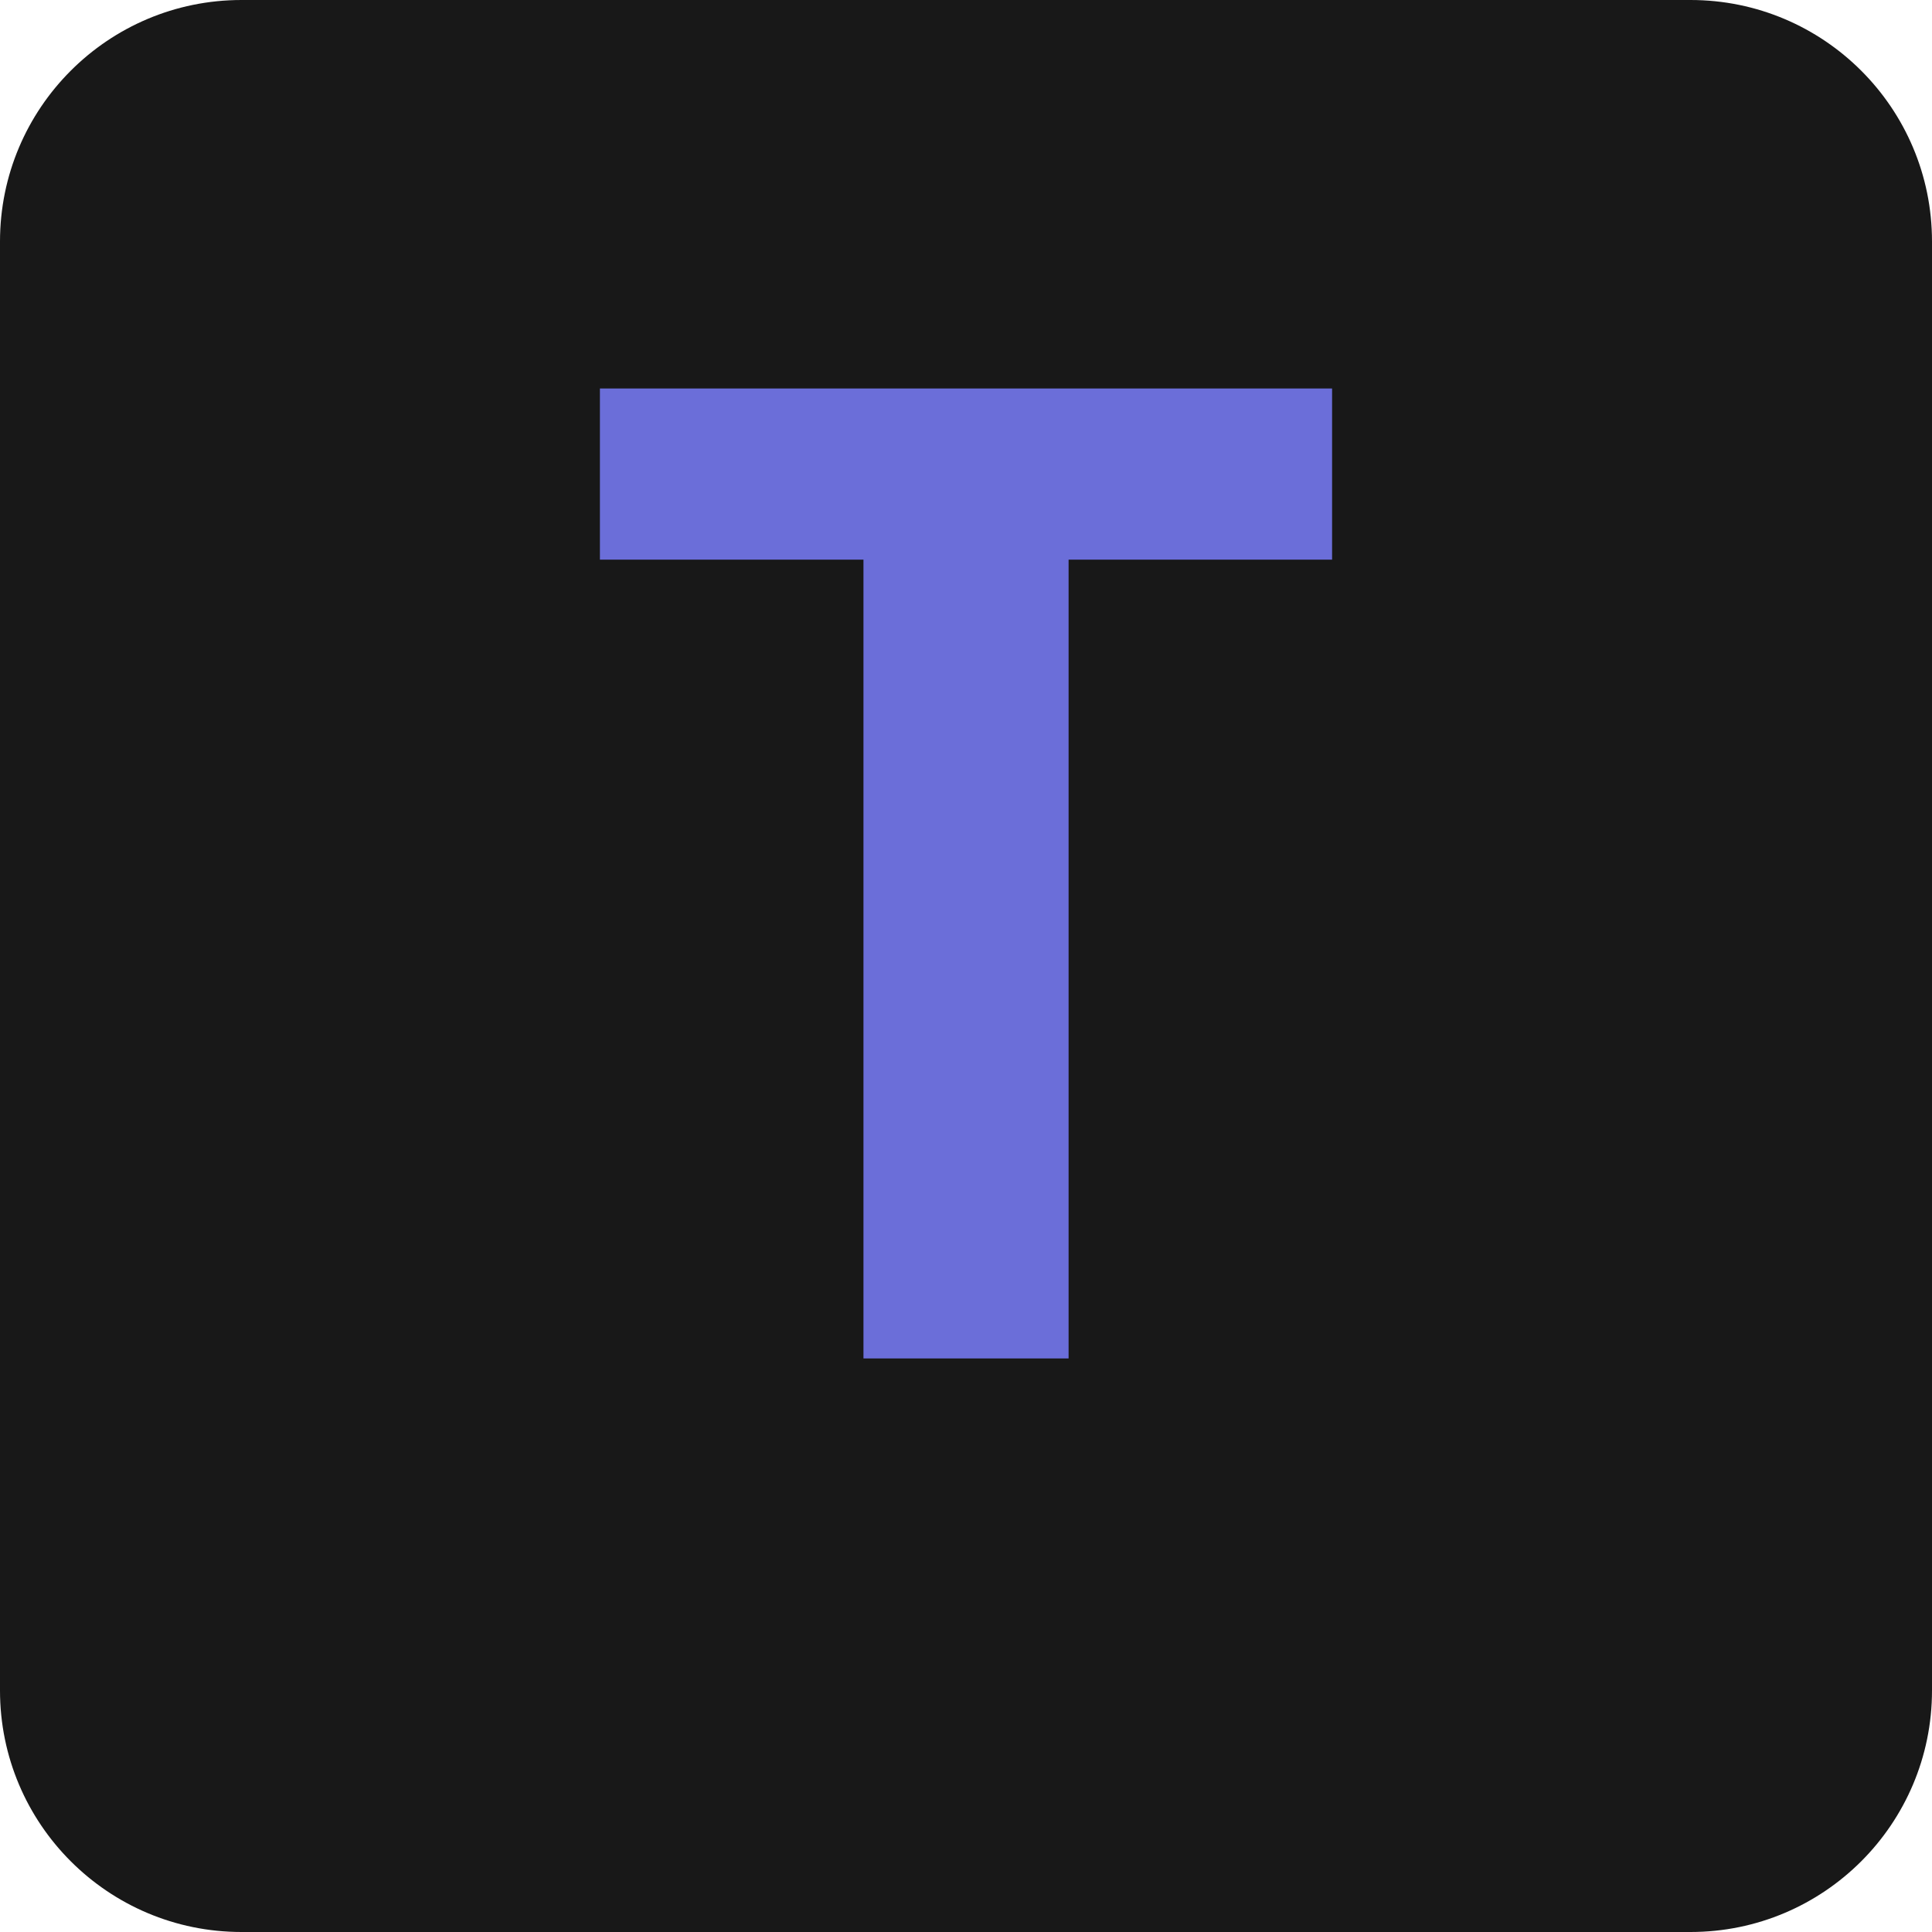
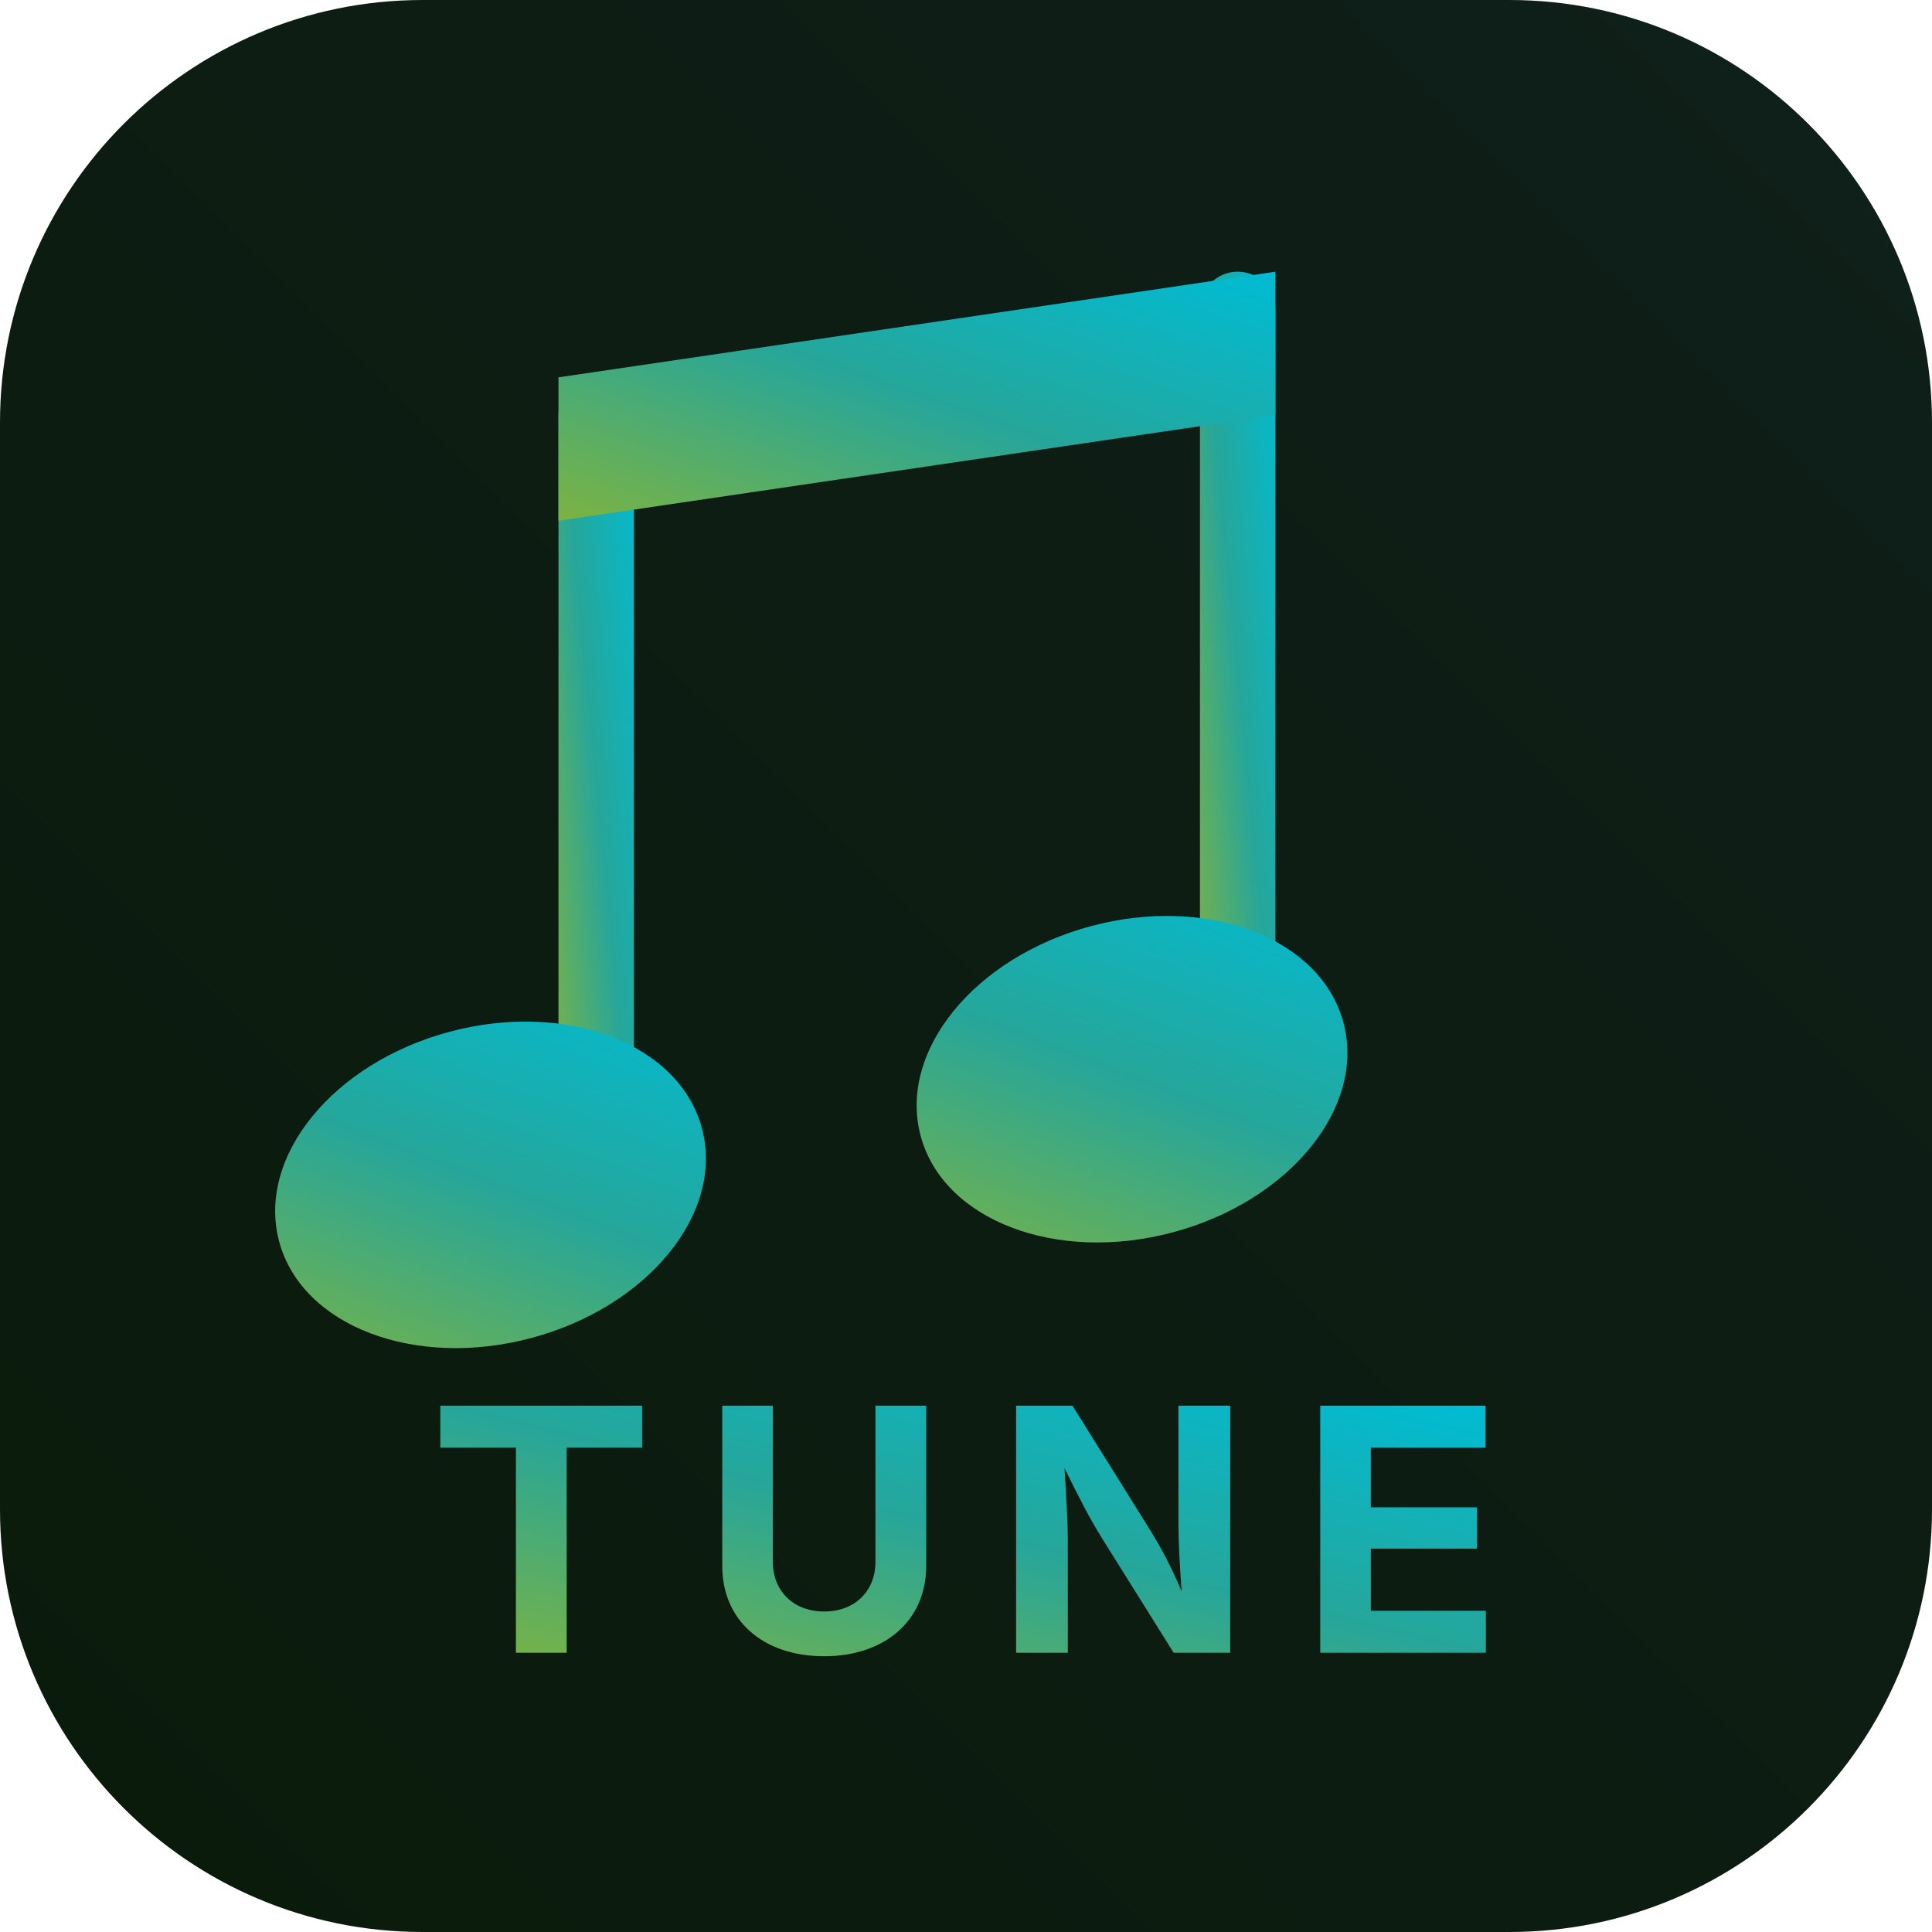
<svg xmlns="http://www.w3.org/2000/svg" viewBox="0 0 512 512">
-   <rect width="512" height="512" rx="64" fill="#181818" />
-   <text x="256" y="360" font-family="sans-serif" font-weight="700" font-size="360" fill="#6B6ED9" text-anchor="middle">T</text>
+   <defs>
+     <linearGradient id="g" x1="0%" y1="100%" x2="100%" y2="0%">
+       <stop offset="0%" stop-color="#7cb342" />
+       <stop offset="50%" stop-color="#26a69a" />
+       <stop offset="100%" stop-color="#00bcd4" />
+     </linearGradient>
+     <linearGradient id="bg" x1="0%" y1="100%" x2="100%" y2="0%">
+       <stop offset="0%" stop-color="#0a1a0a" />
+       <stop offset="100%" stop-color="#0f1f1a" />
+     </linearGradient>
+   </defs>
+   <rect width="512" height="512" rx="112" fill="url(#bg)" />
+   <g fill="url(#g)">
+     <rect x="148" y="100" width="20" height="210" rx="10" />
+     <rect x="318" y="72" width="20" height="210" rx="10" />
+     <path d="M148 100 L338 72 L338 110 L148 138Z" />
+     <ellipse cx="130" cy="314" rx="58" ry="42" transform="rotate(-15, 130, 314)" />
+     <ellipse cx="300" cy="286" rx="58" ry="42" transform="rotate(-15, 300, 286)" />
+   </g>
+   <text x="256" y="438" text-anchor="middle" font-family="system-ui, -apple-system, 'Helvetica Neue', sans-serif" font-size="90" font-weight="700" letter-spacing="12" fill="url(#g)">TUNE</text>
</svg>
